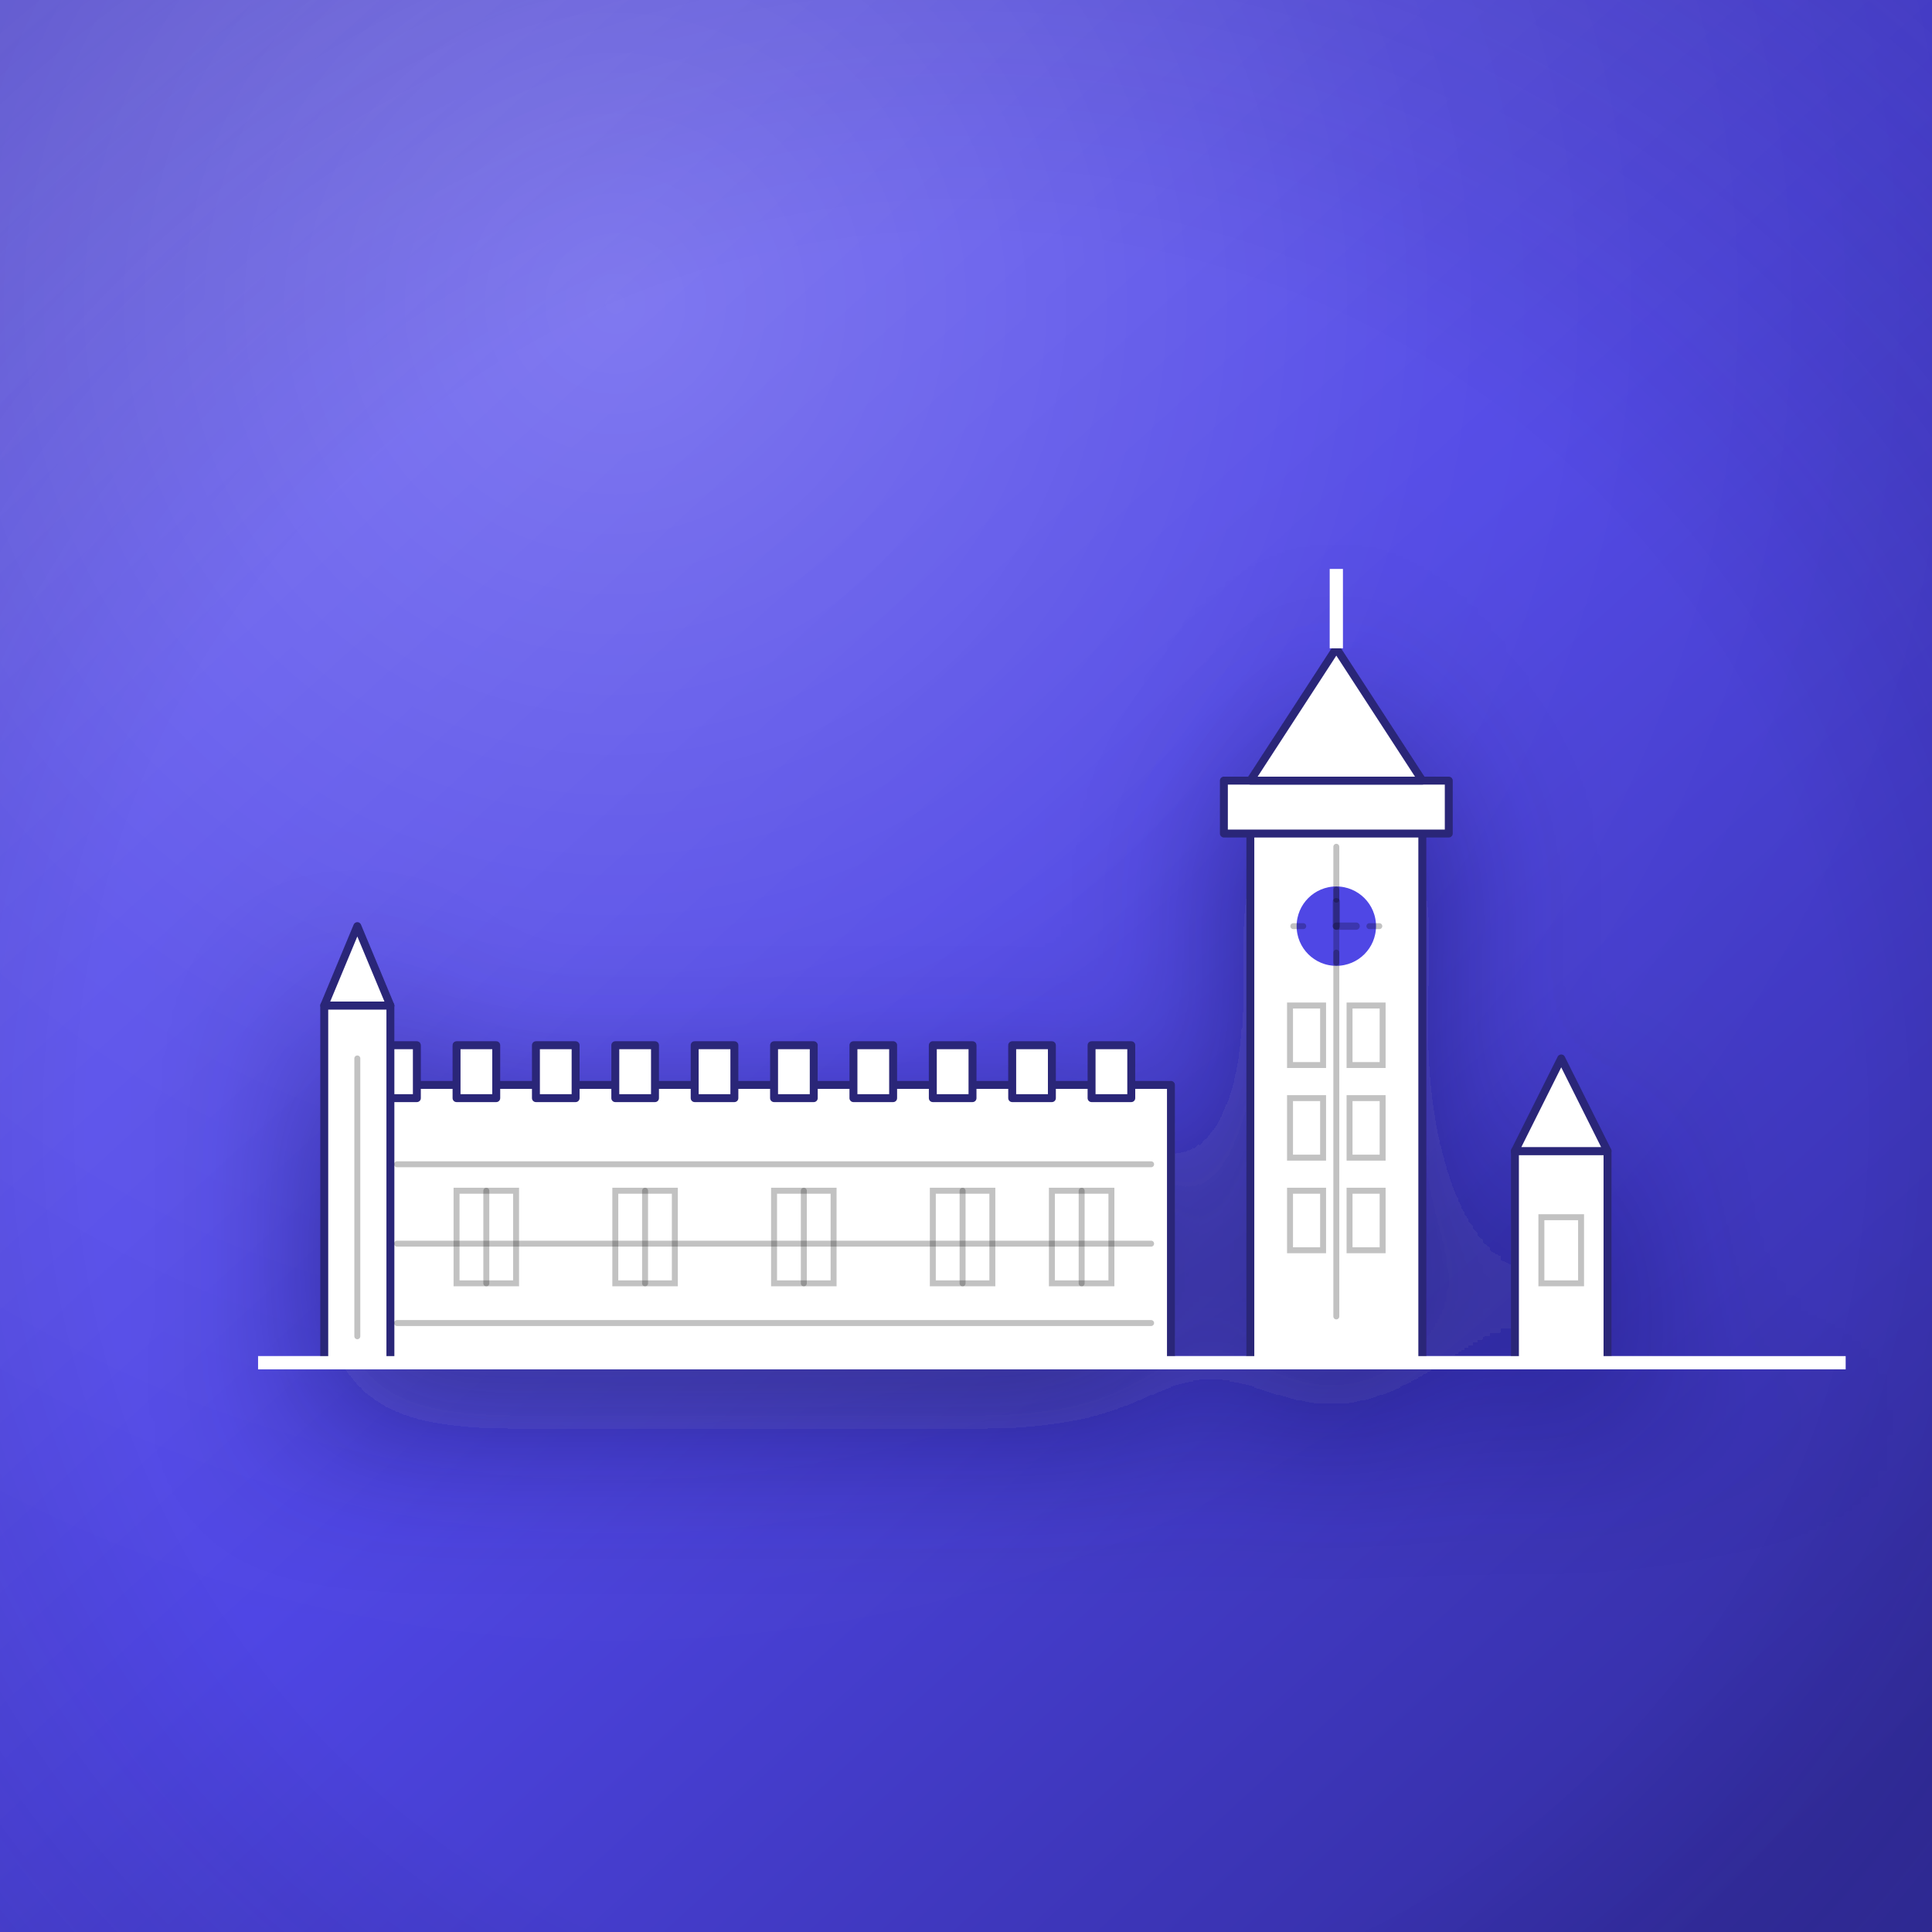
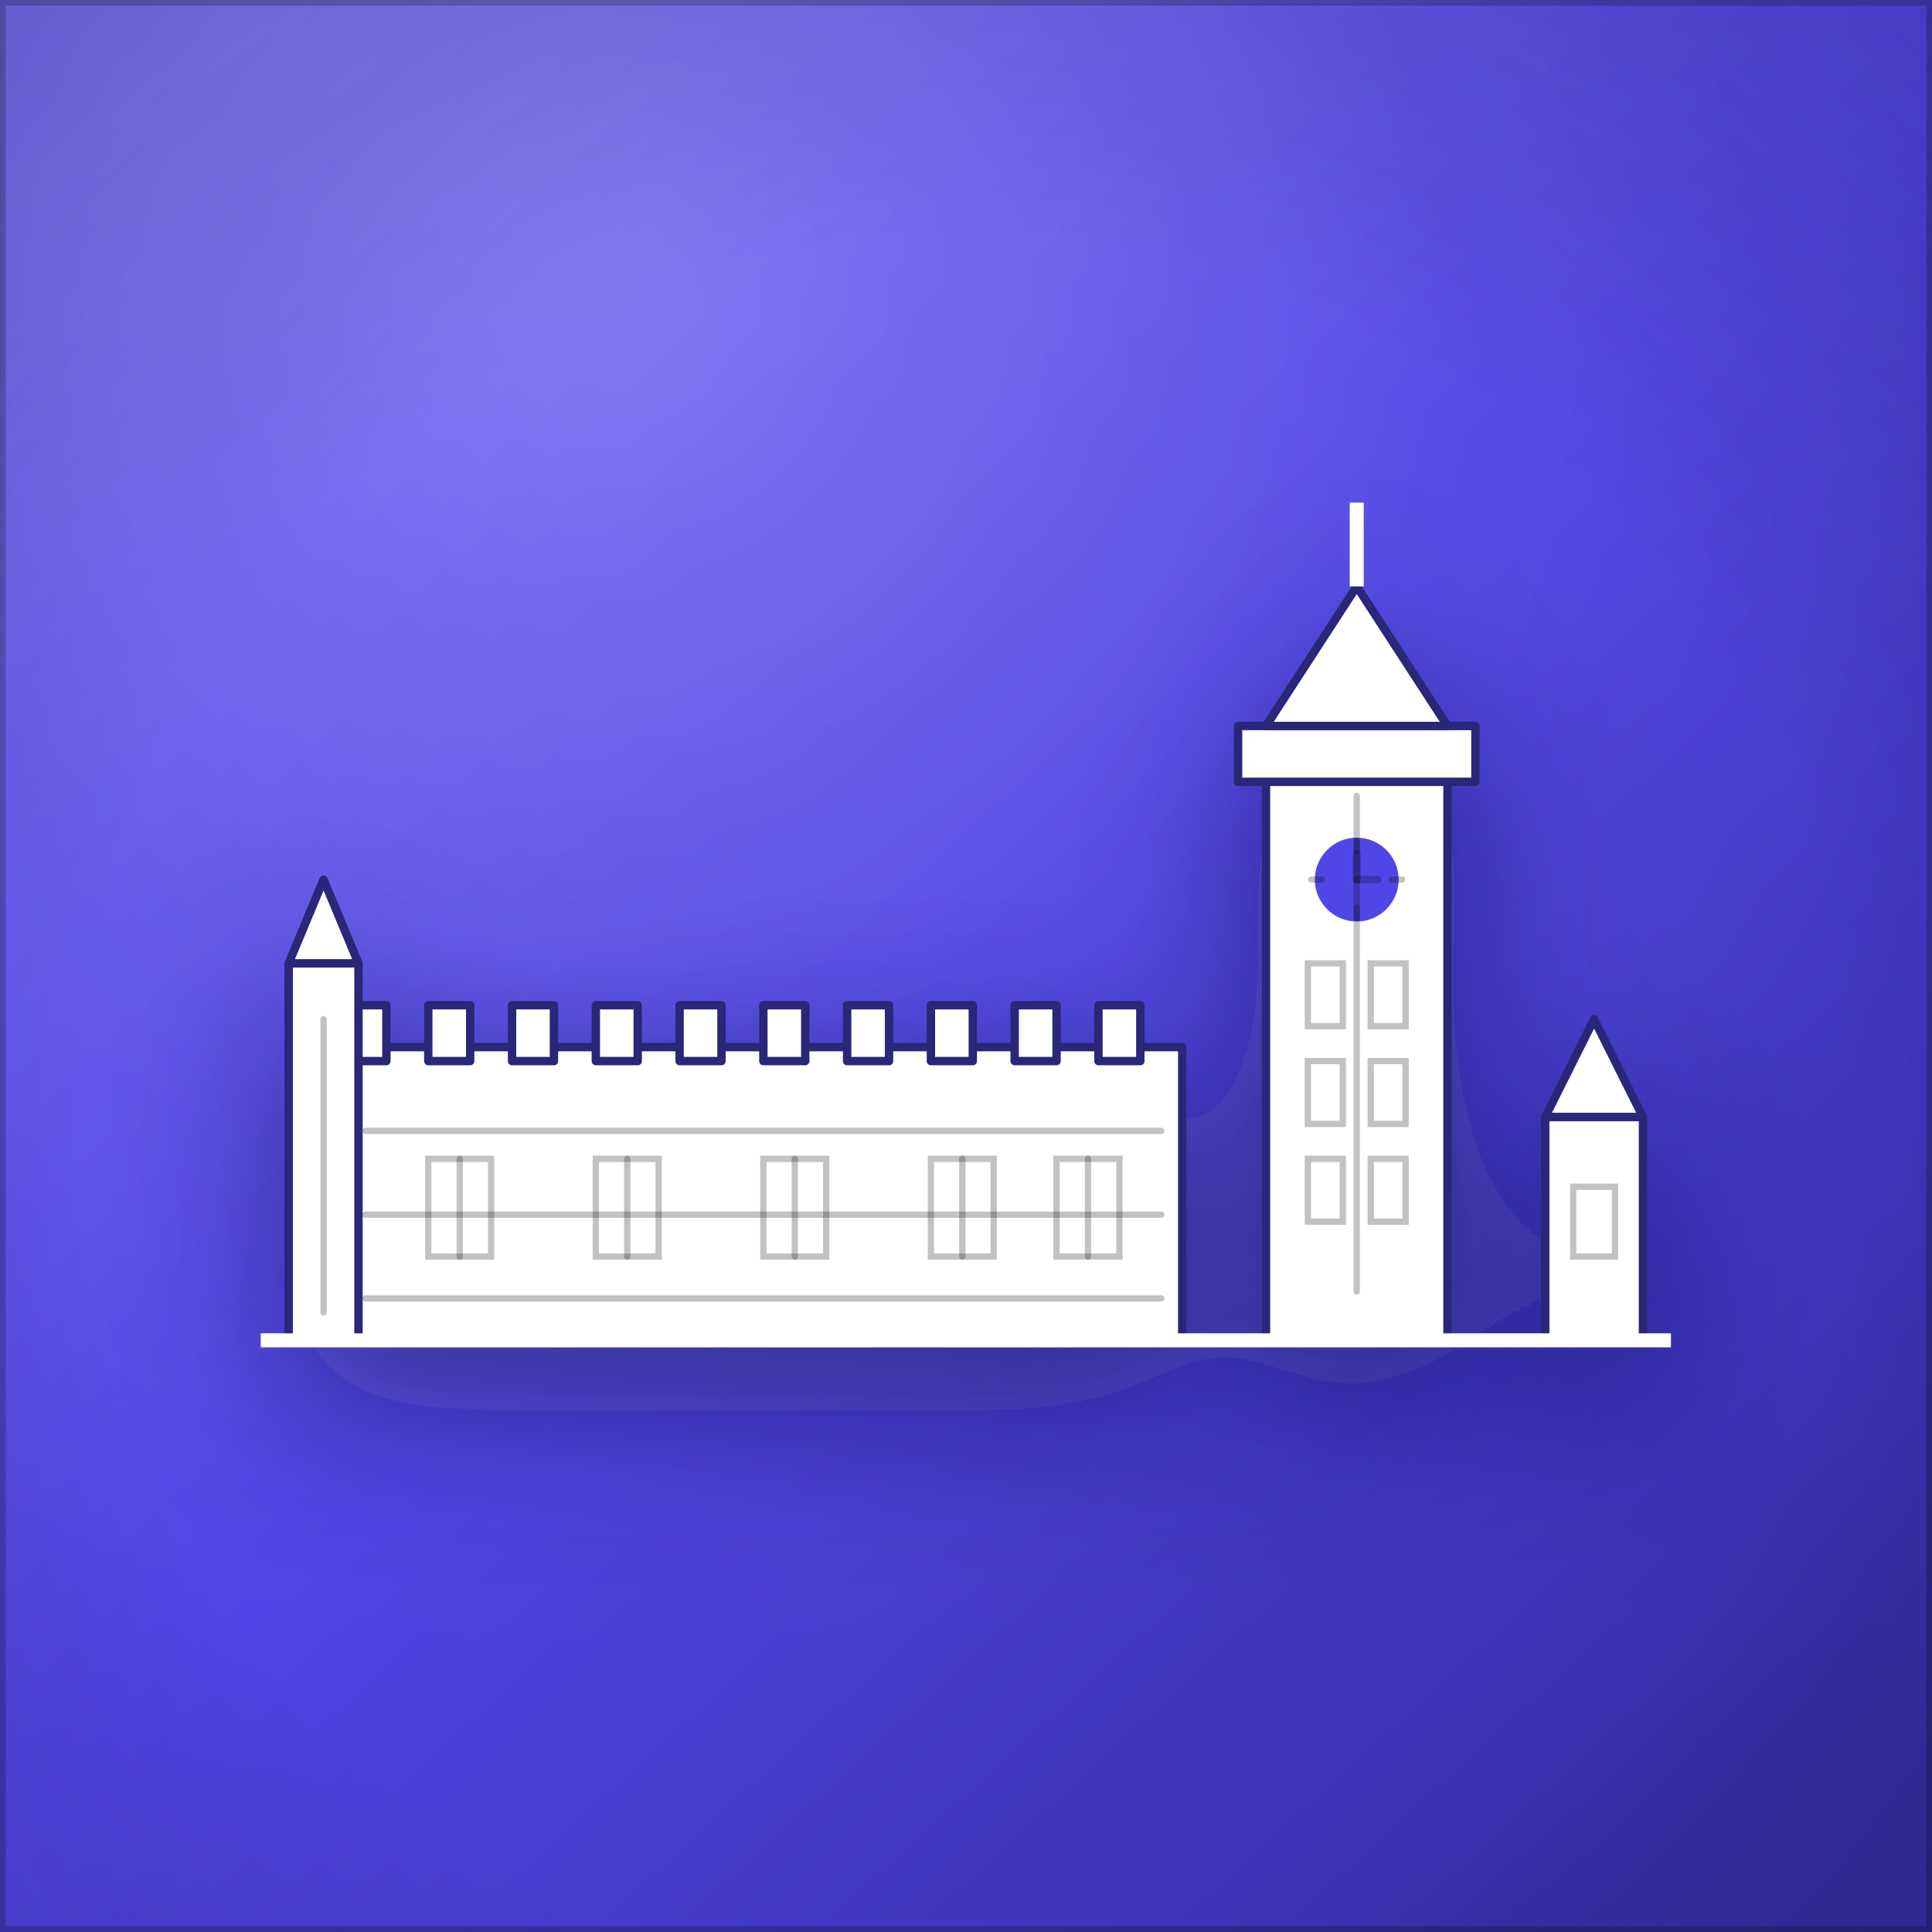
<svg xmlns="http://www.w3.org/2000/svg" width="512" height="512" viewBox="0 0 512 512">
  <defs>
    <linearGradient id="bg" x1="8%" y1="4%" x2="92%" y2="96%">
      <stop offset="0%" stop-color="#6C63F1" />
      <stop offset="50%" stop-color="#4F46E5" />
      <stop offset="100%" stop-color="#332DA1" />
    </linearGradient>
    <radialGradient id="sheen" cx="32%" cy="16%" r="70%">
      <stop offset="0%" stop-color="#ffffff" stop-opacity="0.20" />
      <stop offset="60%" stop-color="#ffffff" stop-opacity="0.04" />
      <stop offset="100%" stop-color="#ffffff" stop-opacity="0" />
    </radialGradient>
    <radialGradient id="vignette" cx="50%" cy="58%" r="75%">
      <stop offset="60%" stop-color="#000000" stop-opacity="0" />
      <stop offset="100%" stop-color="#1B1650" stop-opacity="0.22" />
    </radialGradient>
    <filter id="lift" x="-50%" y="-50%" width="200%" height="200%">
      <feDropShadow dx="0" dy="9" stdDeviation="12" flood-color="#171248" flood-opacity="0.5" />
    </filter>
  </defs>
  <rect width="512" height="512" fill="url(#bg)" />
  <rect width="512" height="512" fill="url(#vignette)" />
  <rect width="512" height="512" fill="url(#sheen)" />
-   <g transform="translate(68.4 164.8) scale(1.753)" filter="url(#lift)" stroke="#2B2578" stroke-width="1.2" stroke-linejoin="round">
+   <g transform="translate(58 148) scale(1.85)" filter="url(#lift)" stroke="#2B2578" stroke-width="1.2" stroke-linejoin="round">
    <rect x="18" y="70" width="120" height="42" fill="#ffffff" />
    <rect x="18" y="64" width="6" height="8" fill="#ffffff" />
    <rect x="30" y="64" width="6" height="8" fill="#ffffff" />
    <rect x="42" y="64" width="6" height="8" fill="#ffffff" />
    <rect x="54" y="64" width="6" height="8" fill="#ffffff" />
    <rect x="66" y="64" width="6" height="8" fill="#ffffff" />
    <rect x="78" y="64" width="6" height="8" fill="#ffffff" />
    <rect x="90" y="64" width="6" height="8" fill="#ffffff" />
    <rect x="102" y="64" width="6" height="8" fill="#ffffff" />
    <rect x="114" y="64" width="6" height="8" fill="#ffffff" />
    <rect x="126" y="64" width="6" height="8" fill="#ffffff" />
    <rect x="10" y="58" width="10" height="54" fill="#ffffff" />
    <polygon points="10,58 15,46 20,58" fill="#ffffff" />
    <rect x="150" y="30" width="26" height="82" fill="#ffffff" />
    <rect x="146" y="24" width="34" height="8" fill="#ffffff" />
    <polygon points="150,24 163,4 176,24" fill="#ffffff" />
    <circle cx="163" cy="46" r="7" fill="#4F46E5" stroke="#ffffff" stroke-width="2" />
    <line x1="163" y1="4" x2="163" y2="-8" stroke="#ffffff" stroke-width="2" />
    <rect x="190" y="80" width="14" height="32" fill="#ffffff" />
    <polygon points="190,80 197,66 204,80" fill="#ffffff" />
-     <line x1="0" y1="112" x2="240" y2="112" stroke="#ffffff" stroke-width="2" />
+     <line x1="6" y1="112" x2="208" y2="112" stroke="#ffffff" stroke-width="2" />
  </g>
-   <g transform="translate(68.4 164.8) scale(1.753)" stroke="#000000" stroke-opacity="0.24" stroke-width="0.9" fill="none" stroke-linecap="round">
+   <g transform="translate(58 148) scale(1.85)" stroke="#000000" stroke-opacity="0.24" stroke-width="0.9" fill="none" stroke-linecap="round">
    <line x1="21" y1="82" x2="135" y2="82" />
    <line x1="21" y1="94" x2="135" y2="94" />
    <line x1="21" y1="106" x2="135" y2="106" />
    <rect x="30" y="86" width="9" height="14" />
    <line x1="34.5" y1="86" x2="34.5" y2="100" />
    <rect x="54" y="86" width="9" height="14" />
    <line x1="58.5" y1="86" x2="58.5" y2="100" />
    <rect x="78" y="86" width="9" height="14" />
    <line x1="82.5" y1="86" x2="82.5" y2="100" />
    <rect x="102" y="86" width="9" height="14" />
    <line x1="106.5" y1="86" x2="106.5" y2="100" />
    <rect x="120" y="86" width="9" height="14" />
    <line x1="124.5" y1="86" x2="124.5" y2="100" />
    <line x1="15" y1="66" x2="15" y2="108" />
    <line x1="163" y1="34" x2="163" y2="105" />
    <rect x="156" y="58" width="5" height="9" />
    <rect x="165" y="58" width="5" height="9" />
    <rect x="156" y="72" width="5" height="9" />
    <rect x="165" y="72" width="5" height="9" />
    <rect x="156" y="86" width="5" height="9" />
    <rect x="165" y="86" width="5" height="9" />
    <line x1="163" y1="40.5" x2="163" y2="42" />
    <line x1="169.5" y1="46" x2="168" y2="46" />
    <line x1="163" y1="51.5" x2="163" y2="50" />
    <line x1="156.5" y1="46" x2="158" y2="46" />
    <line x1="163" y1="46" x2="163" y2="42.3" stroke-width="1.1" />
    <line x1="163" y1="46" x2="166" y2="46" stroke-width="1.1" />
    <rect x="194" y="90" width="6" height="10" />
  </g>
+   <rect x="0.75" y="0.75" width="510.5" height="510.5" fill="none" stroke="#000000" stroke-opacity="0.22" stroke-width="1.5" />
</svg>
